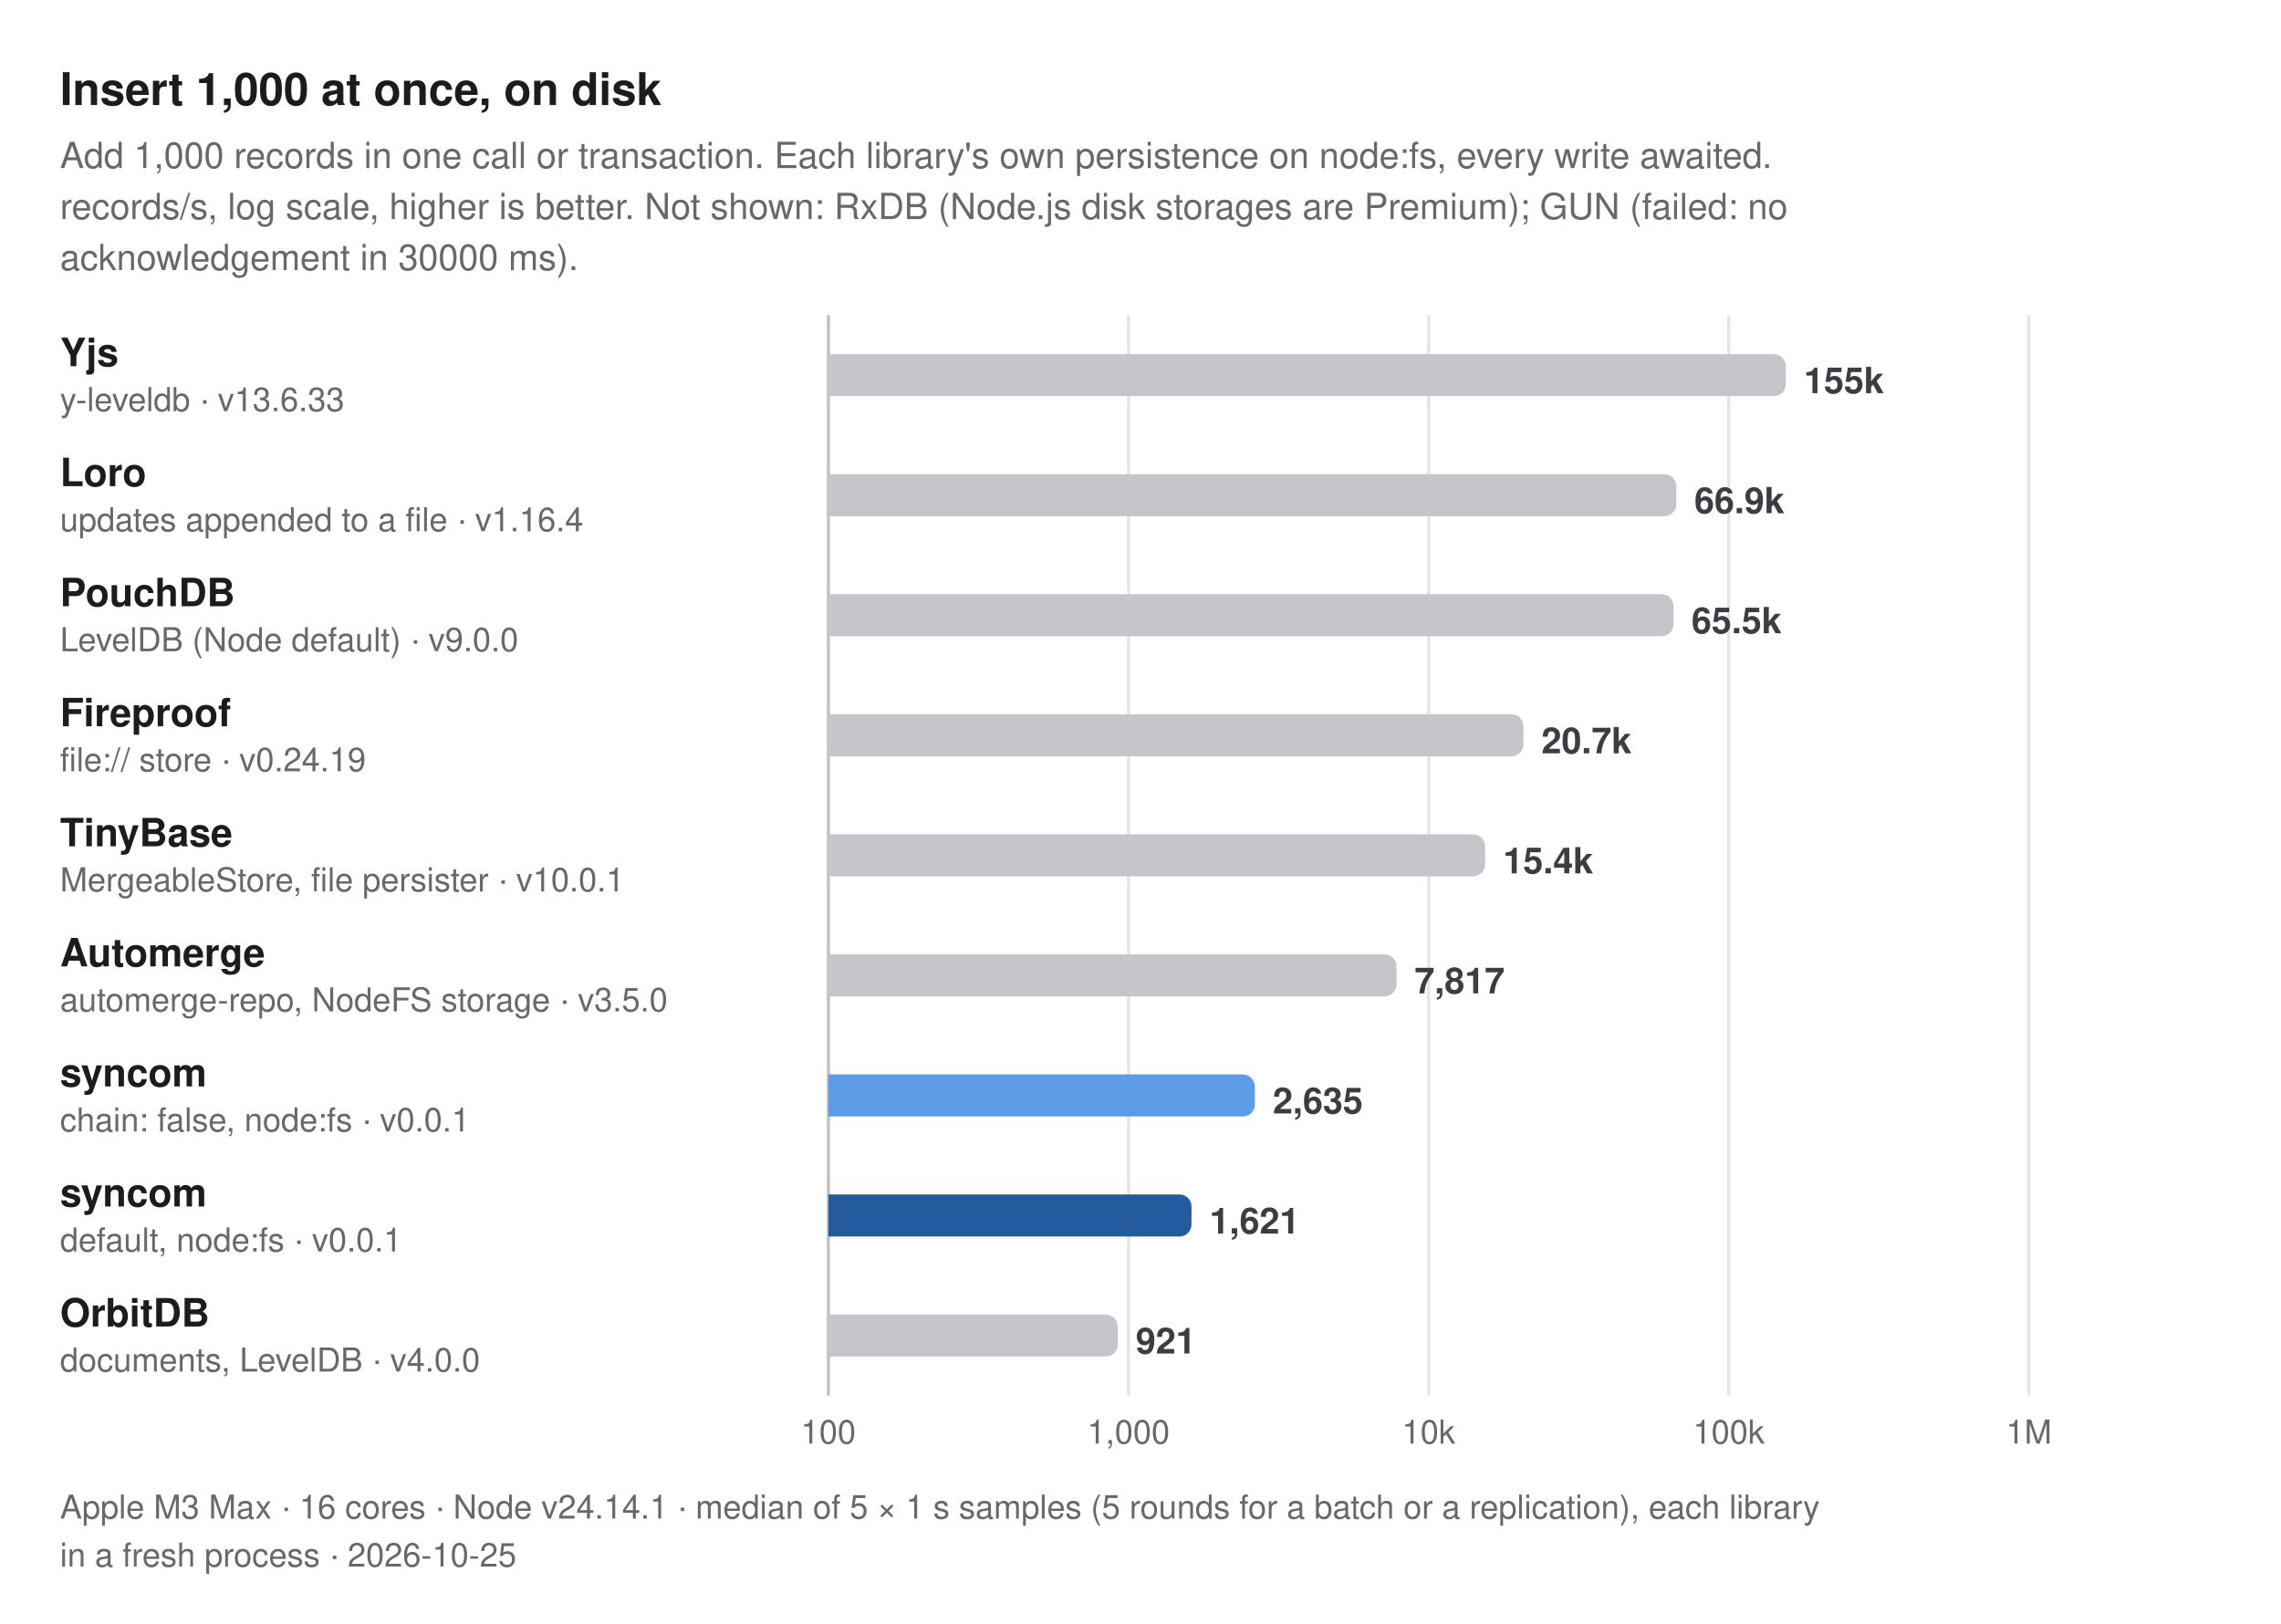
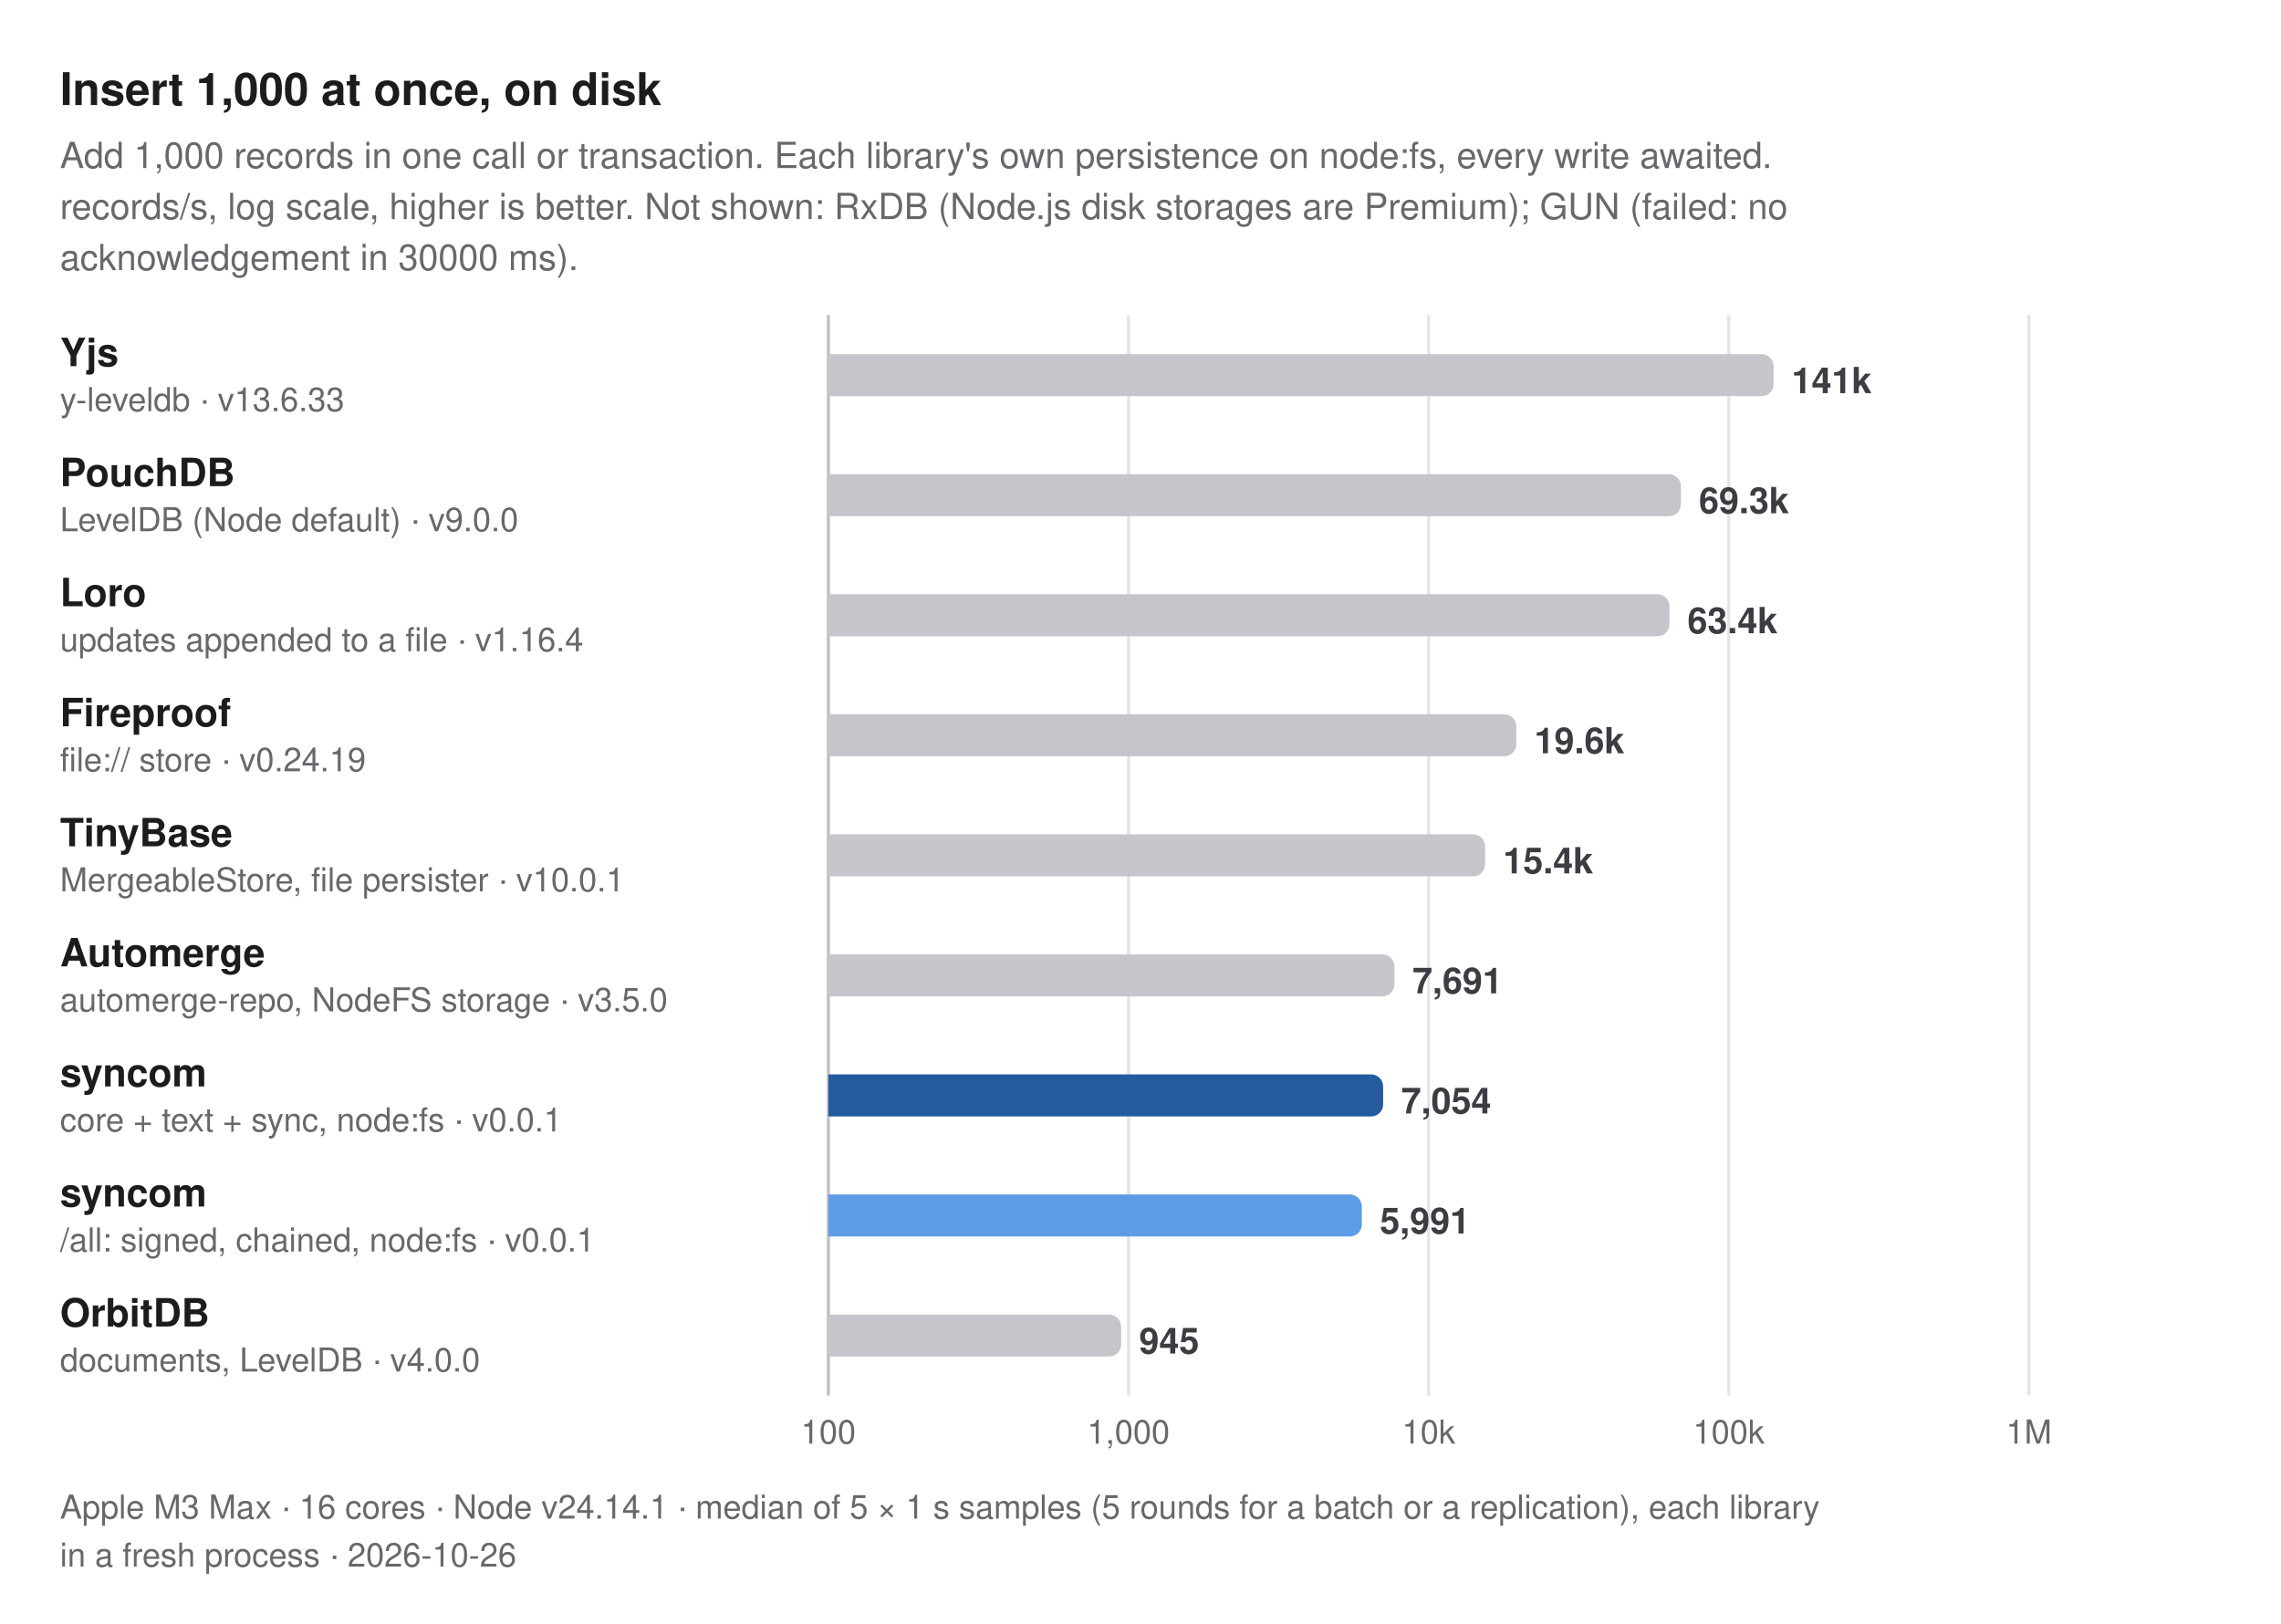
<svg xmlns="http://www.w3.org/2000/svg" width="760" height="541" viewBox="0 0 760 541" role="img" aria-label="Insert 1,000 at once, on disk. Add 1,000 records in one call or transaction. Each library's own persistence on node:fs, every write awaited. records/s, log scale, higher is better. Not shown: RxDB (Node.js disk storages are Premium); GUN (failed: no acknowledgement in 30000 ms).">
  <style>
  text { font-family: -apple-system, BlinkMacSystemFont, "Segoe UI", Helvetica, Arial, sans-serif; }
  .title { font-size: 15px; font-weight: 700; fill: #1b1c1e; }
  .subtitle, .caption { font-size: 12px; fill: #67676c; }
  .caption { font-size: 11px; }
  .group { font-size: 11px; font-weight: 600; letter-spacing: 0.06em; fill: #67676c; }
  .label { font-size: 13px; font-weight: 600; fill: #1b1c1e; }
  .label.primary, .label.secondary { font-weight: 700; }
  .sublabel { font-size: 11px; fill: #67676c; }
  .value { font-size: 12px; font-weight: 600; fill: #3c3c43; font-variant-numeric: tabular-nums; }
  .value.small { font-size: 10px; }
  .legend { font-size: 11px; fill: #3c3c43; }
  .tick { font-size: 11px; fill: #67676c; font-variant-numeric: tabular-nums; }
  .grid { stroke: #e4e4e7; stroke-width: 1; }
  .axis { stroke: #c2c2c4; stroke-width: 1; }
  .ref { stroke: #67676c; stroke-width: 1; stroke-dasharray: 3 3; }
  .bar { fill: #c4c6cc; }
  .bar.primary { fill: #245a9e; }
  .bar.secondary { fill: #5e9be6; }
  @media (prefers-color-scheme: dark) {
    .title, .label { fill: #dfdfd6; }
    .subtitle, .caption, .group, .sublabel, .tick { fill: #98989f; }
    .value, .legend { fill: #c2c2c4; }
    .grid { stroke: #2e2e32; }
    .axis { stroke: #48484c; }
    .ref { stroke: #98989f; }
    .bar { fill: #46474e; }
    .bar.primary { fill: #8dbcf2; }
    .bar.secondary { fill: #3d7bd0; }
  }
</style>
  <text class="title" x="20" y="35">Insert 1,000 at once, on disk</text>
  <text class="subtitle" x="20" y="56">Add 1,000 records in one call or transaction. Each library's own persistence on node:fs, every write awaited.</text>
  <text class="subtitle" x="20" y="73">records/s, log scale, higher is better. Not shown: RxDB (Node.js disk storages are Premium); GUN (failed: no</text>
  <text class="subtitle" x="20" y="90">acknowledgement in 30000 ms).</text>
  <line class="grid" x1="276" y1="105" x2="276" y2="465" />
  <text class="tick" x="276" y="481" text-anchor="middle">100</text>
  <line class="grid" x1="376" y1="105" x2="376" y2="465" />
  <text class="tick" x="376" y="481" text-anchor="middle">1,000</text>
  <line class="grid" x1="476" y1="105" x2="476" y2="465" />
  <text class="tick" x="476" y="481" text-anchor="middle">10k</text>
  <line class="grid" x1="576" y1="105" x2="576" y2="465" />
  <text class="tick" x="576" y="481" text-anchor="middle">100k</text>
  <line class="grid" x1="676" y1="105" x2="676" y2="465" />
  <text class="tick" x="676" y="481" text-anchor="middle">1M</text>
  <line class="axis" x1="276" y1="105" x2="276" y2="465" />
  <g>
    <text class="label" x="20" y="122">Yjs</text>
    <text class="sublabel" x="20" y="137">y-leveldb · v13.6.33</text>
-     <path class="bar" d="M276,118H591.018A4,4 0 0 1 595.018,122V128A4,4 0 0 1 591.018,132H276Z" />
-     <text class="value" x="601.018" y="131">155k</text>
+     <path class="bar" d="M276,118H586.934A4,4 0 0 1 590.934,122V128A4,4 0 0 1 586.934,132H276Z" />
+     <text class="value" x="596.934" y="131">141k</text>
  </g>
  <g>
-     <text class="label" x="20" y="162">Loro</text>
-     <text class="sublabel" x="20" y="177">updates appended to a file · v1.16.4</text>
-     <path class="bar" d="M276,158H554.526A4,4 0 0 1 558.526,162V168A4,4 0 0 1 554.526,172H276Z" />
-     <text class="value" x="564.526" y="171">66.9k</text>
+     <text class="label" x="20" y="162">PouchDB</text>
+     <text class="sublabel" x="20" y="177">LevelDB (Node default) · v9.0.0</text>
+     <path class="bar" d="M276,158H556.06A4,4 0 0 1 560.06,162V168A4,4 0 0 1 556.06,172H276Z" />
+     <text class="value" x="566.06" y="171">69.3k</text>
  </g>
  <g>
-     <text class="label" x="20" y="202">PouchDB</text>
-     <text class="sublabel" x="20" y="217">LevelDB (Node default) · v9.0.0</text>
-     <path class="bar" d="M276,198H553.6A4,4 0 0 1 557.6,202V208A4,4 0 0 1 553.6,212H276Z" />
-     <text class="value" x="563.6" y="211">65.5k</text>
+     <text class="label" x="20" y="202">Loro</text>
+     <text class="sublabel" x="20" y="217">updates appended to a file · v1.16.4</text>
+     <path class="bar" d="M276,198H552.23A4,4 0 0 1 556.23,202V208A4,4 0 0 1 552.23,212H276Z" />
+     <text class="value" x="562.23" y="211">63.4k</text>
  </g>
  <g>
    <text class="label" x="20" y="242">Fireproof</text>
    <text class="sublabel" x="20" y="257">file:// store · v0.24.19</text>
-     <path class="bar" d="M276,238H503.602A4,4 0 0 1 507.602,242V248A4,4 0 0 1 503.602,252H276Z" />
-     <text class="value" x="513.602" y="251">20.7k</text>
+     <path class="bar" d="M276,238H501.207A4,4 0 0 1 505.207,242V248A4,4 0 0 1 501.207,252H276Z" />
+     <text class="value" x="511.207" y="251">19.6k</text>
  </g>
  <g>
    <text class="label" x="20" y="282">TinyBase</text>
    <text class="sublabel" x="20" y="297">MergeableStore, file persister · v10.0.1</text>
-     <path class="bar" d="M276,278H490.812A4,4 0 0 1 494.812,282V288A4,4 0 0 1 490.812,292H276Z" />
-     <text class="value" x="500.812" y="291">15.4k</text>
+     <path class="bar" d="M276,278H490.805A4,4 0 0 1 494.805,282V288A4,4 0 0 1 490.805,292H276Z" />
+     <text class="value" x="500.805" y="291">15.4k</text>
  </g>
  <g>
    <text class="label" x="20" y="322">Automerge</text>
    <text class="sublabel" x="20" y="337">automerge-repo, NodeFS storage · v3.5.0</text>
-     <path class="bar" d="M276,318H461.304A4,4 0 0 1 465.304,322V328A4,4 0 0 1 461.304,332H276Z" />
-     <text class="value" x="471.304" y="331">7,817</text>
+     <path class="bar" d="M276,318H460.6A4,4 0 0 1 464.6,322V328A4,4 0 0 1 460.6,332H276Z" />
+     <text class="value" x="470.6" y="331">7,691</text>
  </g>
  <g>
-     <text class="label secondary" x="20" y="362">syncom</text>
-     <text class="sublabel" x="20" y="377">chain: false, node:fs · v0.0.1</text>
-     <path class="bar secondary" d="M276,358H414.085A4,4 0 0 1 418.085,362V368A4,4 0 0 1 414.085,372H276Z" />
-     <text class="value" x="424.085" y="371">2,635</text>
+     <text class="label primary" x="20" y="362">syncom</text>
+     <text class="sublabel" x="20" y="377">core + text + sync, node:fs · v0.0.1</text>
+     <path class="bar primary" d="M276,358H456.845A4,4 0 0 1 460.845,362V368A4,4 0 0 1 456.845,372H276Z" />
+     <text class="value" x="466.845" y="371">7,054</text>
  </g>
  <g>
-     <text class="label primary" x="20" y="402">syncom</text>
-     <text class="sublabel" x="20" y="417">default, node:fs · v0.0.1</text>
-     <path class="bar primary" d="M276,398H392.988A4,4 0 0 1 396.988,402V408A4,4 0 0 1 392.988,412H276Z" />
-     <text class="value" x="402.988" y="411">1,621</text>
+     <text class="label secondary" x="20" y="402">syncom</text>
+     <text class="sublabel" x="20" y="417">/all: signed, chained, node:fs · v0.0.1</text>
+     <path class="bar secondary" d="M276,398H449.749A4,4 0 0 1 453.749,402V408A4,4 0 0 1 449.749,412H276Z" />
+     <text class="value" x="459.749" y="411">5,991</text>
  </g>
  <g>
    <text class="label" x="20" y="442">OrbitDB</text>
    <text class="sublabel" x="20" y="457">documents, LevelDB · v4.0.0</text>
-     <path class="bar" d="M276,438H368.424A4,4 0 0 1 372.424,442V448A4,4 0 0 1 368.424,452H276Z" />
-     <text class="value" x="378.424" y="451">921</text>
+     <path class="bar" d="M276,438H369.536A4,4 0 0 1 373.536,442V448A4,4 0 0 1 369.536,452H276Z" />
+     <text class="value" x="379.536" y="451">945</text>
  </g>
  <text class="caption" x="20" y="506">Apple M3 Max · 16 cores · Node v24.14.1 · median of 5 × 1 s samples (5 rounds for a batch or a replication), each library</text>
-   <text class="caption" x="20" y="522">in a fresh process · 2026-10-25</text>
+   <text class="caption" x="20" y="522">in a fresh process · 2026-10-26</text>
</svg>
